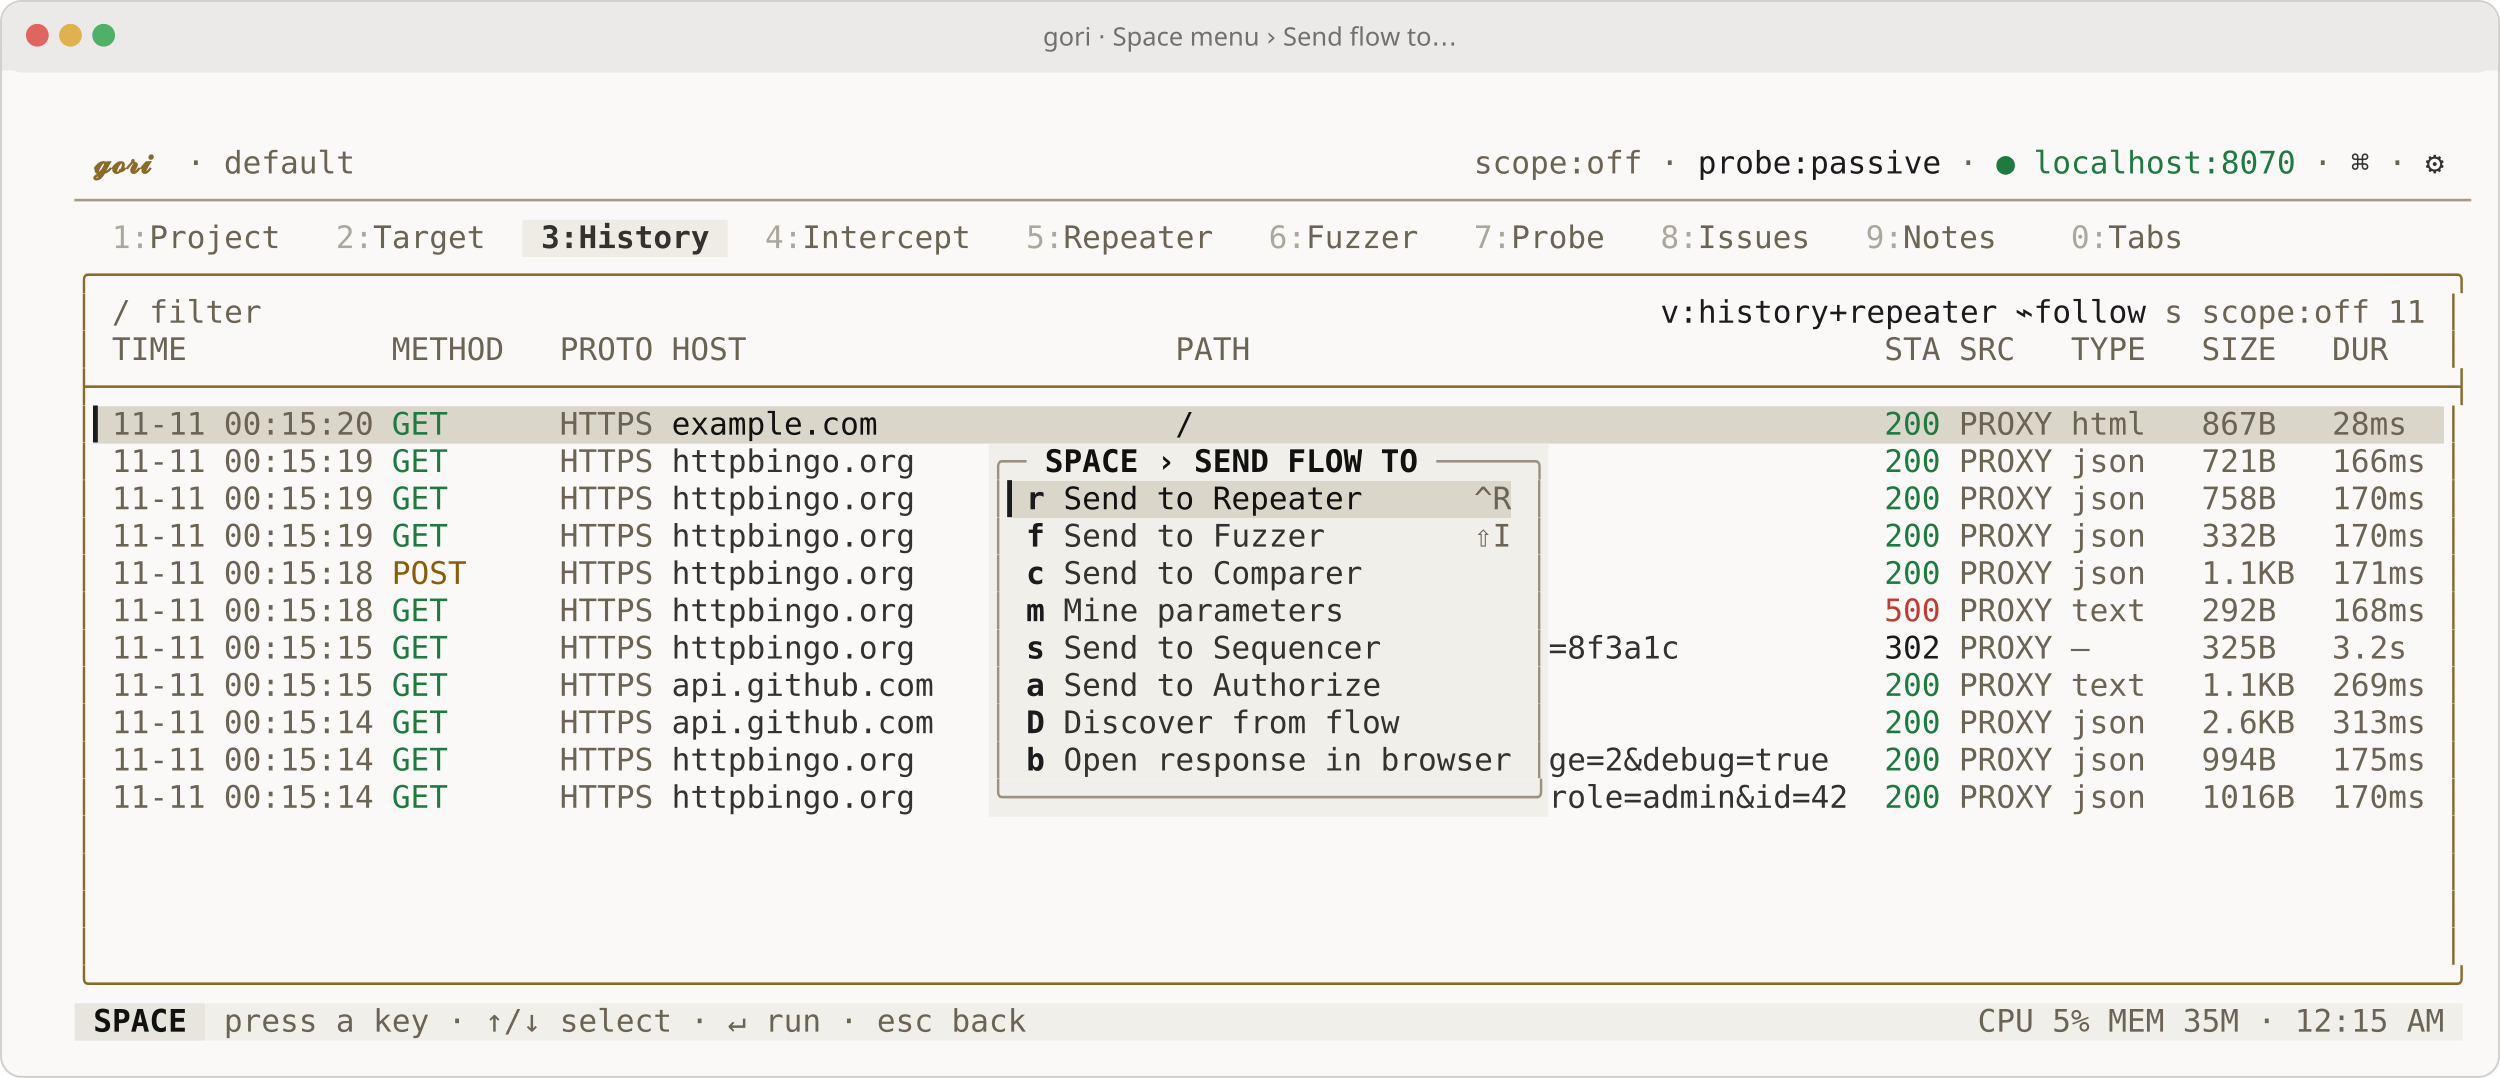
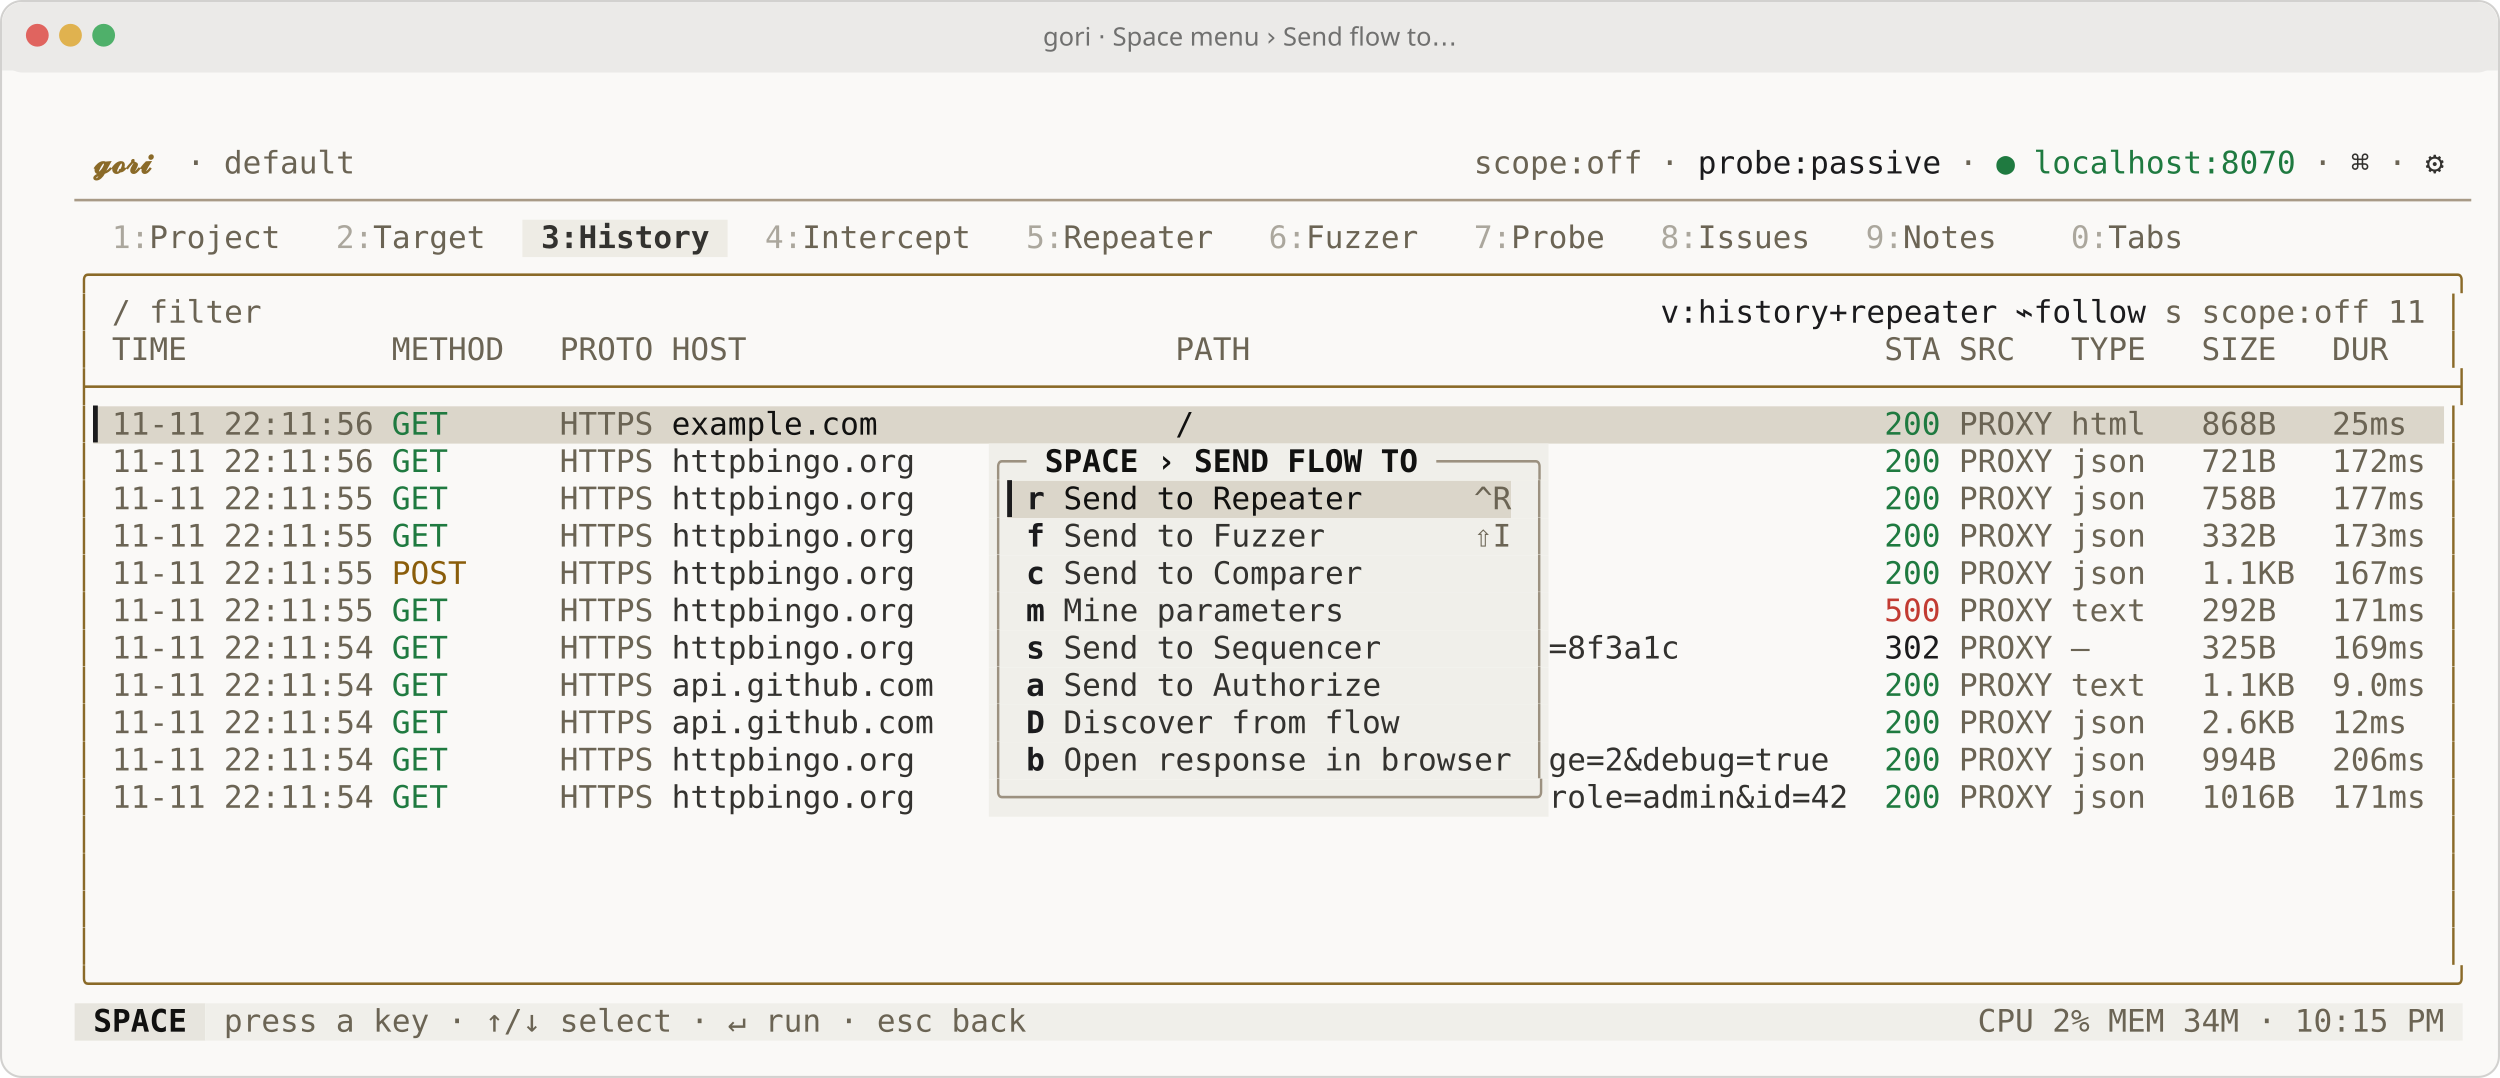
<svg xmlns="http://www.w3.org/2000/svg" width="1206" height="520" viewBox="0 0 1206.0 520.0" font-family="ui-monospace,'SF Mono','JetBrains Mono',Menlo,Consolas,monospace" font-size="15.0px" role="img" aria-label="gori · Space menu › Send flow to…">
  <rect x="0.5" y="0.5" width="1205.0" height="519.0" rx="10" ry="10" fill="#faf9f7" stroke="#d2d1cf" stroke-width="1" />
  <rect x="1" y="1" width="1204.0" height="34.0" rx="10" ry="10" fill="#ebeae8" />
  <rect x="1" y="24.0" width="1204.0" height="10" fill="#ebeae8" />
  <circle cx="18.0" cy="17.0" r="5.5" fill="#e0645f" />
  <circle cx="34.0" cy="17.0" r="5.5" fill="#e0b24f" />
  <circle cx="50.0" cy="17.0" r="5.5" fill="#4fb06a" />
  <text x="603.0" y="22.0" text-anchor="middle" fill="#70706f" font-family="'Apple Symbols','Segoe UI Symbol','Cambria Math','STIX Two Math','Noto Sans Math','DejaVu Sans',ui-monospace,'SF Mono','JetBrains Mono',Menlo,Consolas,monospace" font-size="12.3px">gori · Space menu › Send flow to…</text>
  <rect x="252.00" y="106.00" width="99.00" height="18.00" fill="#eeece5" />
  <rect x="45.00" y="196.00" width="1134.00" height="18.00" fill="#dbd6ca" />
  <rect x="477.00" y="214.00" width="270.00" height="18.00" fill="#f0efea" />
  <rect x="477.00" y="232.00" width="9.00" height="18.00" fill="#f0efea" />
  <rect x="486.00" y="232.00" width="243.00" height="18.00" fill="#dbd6ca" />
  <rect x="729.00" y="232.00" width="18.00" height="18.00" fill="#f0efea" />
  <rect x="477.00" y="250.00" width="270.00" height="18.00" fill="#f0efea" />
  <rect x="477.00" y="268.00" width="270.00" height="18.00" fill="#f0efea" />
  <rect x="477.00" y="286.00" width="270.00" height="18.00" fill="#f0efea" />
  <rect x="477.00" y="304.00" width="270.00" height="18.00" fill="#f0efea" />
  <rect x="477.00" y="322.00" width="270.00" height="18.00" fill="#f0efea" />
  <rect x="477.00" y="340.00" width="270.00" height="18.00" fill="#f0efea" />
  <rect x="477.00" y="358.00" width="270.00" height="18.00" fill="#f0efea" />
  <rect x="477.00" y="376.00" width="270.00" height="18.00" fill="#f0efea" />
  <rect x="36.00" y="484.00" width="63.00" height="18.00" fill="#e7e5de" />
  <rect x="99.00" y="484.00" width="1089.00" height="18.00" fill="#f0efea" />
  <text x="45.00" y="83.68" textLength="36.00" lengthAdjust="spacingAndGlyphs" fill="#8a6a28" font-weight="700" xml:space="preserve">𝓰𝓸𝓻𝓲</text>
  <text x="90.00" y="83.68" textLength="9.00" lengthAdjust="spacingAndGlyphs" fill="#6b6454" xml:space="preserve">·</text>
  <text x="108.00" y="83.68" textLength="63.00" lengthAdjust="spacingAndGlyphs" fill="#6b6454" xml:space="preserve">default</text>
  <text x="711.00" y="83.68" textLength="81.00" lengthAdjust="spacingAndGlyphs" fill="#6b6454" xml:space="preserve">scope:off</text>
  <text x="801.00" y="83.68" textLength="9.00" lengthAdjust="spacingAndGlyphs" fill="#6b6454" xml:space="preserve">·</text>
  <text x="819.00" y="83.68" textLength="117.00" lengthAdjust="spacingAndGlyphs" fill="#1b1b1d" xml:space="preserve">probe:passive</text>
  <text x="945.00" y="83.68" textLength="9.00" lengthAdjust="spacingAndGlyphs" fill="#6b6454" xml:space="preserve">·</text>
  <text x="963.00" y="83.68" textLength="9.00" lengthAdjust="spacingAndGlyphs" fill="#1f7a40" xml:space="preserve">●</text>
  <text x="981.00" y="83.68" textLength="126.00" lengthAdjust="spacingAndGlyphs" fill="#1f7a40" xml:space="preserve">localhost:8070</text>
  <text x="1116.00" y="83.68" textLength="9.00" lengthAdjust="spacingAndGlyphs" fill="#6b6454" xml:space="preserve">·</text>
  <text x="1134.00" y="83.68" textLength="9.00" lengthAdjust="spacingAndGlyphs" fill="#33322f" xml:space="preserve">⌘</text>
  <text x="1152.00" y="83.68" textLength="9.00" lengthAdjust="spacingAndGlyphs" fill="#6b6454" xml:space="preserve">·</text>
  <text x="1170.00" y="83.68" textLength="9.00" lengthAdjust="spacingAndGlyphs" fill="#33322f" xml:space="preserve">⚙</text>
  <text x="36.00" y="101.68" textLength="1152.00" lengthAdjust="spacingAndGlyphs" fill="#a89a86" xml:space="preserve">────────────────────────────────────────────────────────────────────────────────────────────────────────────────────────────────</text>
  <text x="54.00" y="119.68" textLength="18.00" lengthAdjust="spacingAndGlyphs" fill="#aba79d" xml:space="preserve">1:</text>
  <text x="72.00" y="119.68" textLength="63.00" lengthAdjust="spacingAndGlyphs" fill="#6b6454" xml:space="preserve">Project</text>
  <text x="162.00" y="119.68" textLength="18.00" lengthAdjust="spacingAndGlyphs" fill="#aba79d" xml:space="preserve">2:</text>
  <text x="180.00" y="119.68" textLength="54.00" lengthAdjust="spacingAndGlyphs" fill="#6b6454" xml:space="preserve">Target</text>
  <text x="261.00" y="119.68" textLength="81.00" lengthAdjust="spacingAndGlyphs" fill="#33322f" font-weight="700" xml:space="preserve">3:History</text>
  <text x="369.00" y="119.68" textLength="18.00" lengthAdjust="spacingAndGlyphs" fill="#aba79d" xml:space="preserve">4:</text>
  <text x="387.00" y="119.68" textLength="81.00" lengthAdjust="spacingAndGlyphs" fill="#6b6454" xml:space="preserve">Intercept</text>
  <text x="495.00" y="119.68" textLength="18.00" lengthAdjust="spacingAndGlyphs" fill="#aba79d" xml:space="preserve">5:</text>
  <text x="513.00" y="119.68" textLength="72.00" lengthAdjust="spacingAndGlyphs" fill="#6b6454" xml:space="preserve">Repeater</text>
  <text x="612.00" y="119.68" textLength="18.00" lengthAdjust="spacingAndGlyphs" fill="#aba79d" xml:space="preserve">6:</text>
  <text x="630.00" y="119.68" textLength="54.00" lengthAdjust="spacingAndGlyphs" fill="#6b6454" xml:space="preserve">Fuzzer</text>
  <text x="711.00" y="119.68" textLength="18.00" lengthAdjust="spacingAndGlyphs" fill="#aba79d" xml:space="preserve">7:</text>
  <text x="729.00" y="119.68" textLength="45.00" lengthAdjust="spacingAndGlyphs" fill="#6b6454" xml:space="preserve">Probe</text>
  <text x="801.00" y="119.68" textLength="18.00" lengthAdjust="spacingAndGlyphs" fill="#aba79d" xml:space="preserve">8:</text>
  <text x="819.00" y="119.68" textLength="54.00" lengthAdjust="spacingAndGlyphs" fill="#6b6454" xml:space="preserve">Issues</text>
  <text x="900.00" y="119.68" textLength="18.00" lengthAdjust="spacingAndGlyphs" fill="#aba79d" xml:space="preserve">9:</text>
  <text x="918.00" y="119.68" textLength="45.00" lengthAdjust="spacingAndGlyphs" fill="#6b6454" xml:space="preserve">Notes</text>
  <text x="999.00" y="119.68" textLength="18.00" lengthAdjust="spacingAndGlyphs" fill="#aba79d" xml:space="preserve">0:</text>
  <text x="1017.00" y="119.68" textLength="36.00" lengthAdjust="spacingAndGlyphs" fill="#6b6454" xml:space="preserve">Tabs</text>
  <text x="36.00" y="137.68" textLength="1152.00" lengthAdjust="spacingAndGlyphs" fill="#8a6a28" xml:space="preserve">╭──────────────────────────────────────────────────────────────────────────────────────────────────────────────────────────────╮</text>
  <text x="36.00" y="155.68" textLength="9.00" lengthAdjust="spacingAndGlyphs" fill="#8a6a28" xml:space="preserve">│</text>
  <text x="54.00" y="155.68" textLength="9.00" lengthAdjust="spacingAndGlyphs" fill="#6b6454" xml:space="preserve">/</text>
  <text x="72.00" y="155.68" textLength="54.00" lengthAdjust="spacingAndGlyphs" fill="#6b6454" xml:space="preserve">filter</text>
  <text x="801.00" y="155.68" textLength="162.00" lengthAdjust="spacingAndGlyphs" fill="#1b1b1d" xml:space="preserve">v:history+repeater</text>
  <text x="972.00" y="155.68" textLength="63.00" lengthAdjust="spacingAndGlyphs" fill="#1b1b1d" xml:space="preserve">⌁follow</text>
  <text x="1044.00" y="155.68" textLength="9.00" lengthAdjust="spacingAndGlyphs" fill="#6b6454" xml:space="preserve">s</text>
  <text x="1062.00" y="155.68" textLength="81.00" lengthAdjust="spacingAndGlyphs" fill="#6b6454" xml:space="preserve">scope:off</text>
  <text x="1152.00" y="155.68" textLength="18.00" lengthAdjust="spacingAndGlyphs" fill="#6b6454" xml:space="preserve">11</text>
  <text x="1179.00" y="155.68" textLength="9.00" lengthAdjust="spacingAndGlyphs" fill="#8a6a28" xml:space="preserve">│</text>
  <text x="36.00" y="173.68" textLength="9.00" lengthAdjust="spacingAndGlyphs" fill="#8a6a28" xml:space="preserve">│</text>
  <text x="54.00" y="173.68" textLength="36.00" lengthAdjust="spacingAndGlyphs" fill="#6b6454" xml:space="preserve">TIME</text>
  <text x="189.00" y="173.68" textLength="54.00" lengthAdjust="spacingAndGlyphs" fill="#6b6454" xml:space="preserve">METHOD</text>
  <text x="270.00" y="173.68" textLength="45.00" lengthAdjust="spacingAndGlyphs" fill="#6b6454" xml:space="preserve">PROTO</text>
  <text x="324.00" y="173.68" textLength="36.00" lengthAdjust="spacingAndGlyphs" fill="#6b6454" xml:space="preserve">HOST</text>
  <text x="567.00" y="173.68" textLength="36.00" lengthAdjust="spacingAndGlyphs" fill="#6b6454" xml:space="preserve">PATH</text>
  <text x="909.00" y="173.68" textLength="27.00" lengthAdjust="spacingAndGlyphs" fill="#6b6454" xml:space="preserve">STA</text>
  <text x="945.00" y="173.68" textLength="27.00" lengthAdjust="spacingAndGlyphs" fill="#6b6454" xml:space="preserve">SRC</text>
  <text x="999.00" y="173.68" textLength="36.00" lengthAdjust="spacingAndGlyphs" fill="#6b6454" xml:space="preserve">TYPE</text>
  <text x="1062.00" y="173.68" textLength="36.00" lengthAdjust="spacingAndGlyphs" fill="#6b6454" xml:space="preserve">SIZE</text>
  <text x="1125.00" y="173.68" textLength="27.00" lengthAdjust="spacingAndGlyphs" fill="#6b6454" xml:space="preserve">DUR</text>
  <text x="1179.00" y="173.68" textLength="9.00" lengthAdjust="spacingAndGlyphs" fill="#8a6a28" xml:space="preserve">│</text>
  <text x="36.00" y="191.68" textLength="1152.00" lengthAdjust="spacingAndGlyphs" fill="#8a6a28" xml:space="preserve">├──────────────────────────────────────────────────────────────────────────────────────────────────────────────────────────────┤</text>
  <text x="36.00" y="209.68" textLength="9.00" lengthAdjust="spacingAndGlyphs" fill="#8a6a28" xml:space="preserve">│</text>
  <text x="45.00" y="209.68" textLength="9.00" lengthAdjust="spacingAndGlyphs" fill="#1b1b1d" xml:space="preserve">▎</text>
  <text x="54.00" y="209.68" textLength="45.00" lengthAdjust="spacingAndGlyphs" fill="#6b6454" xml:space="preserve">11-11</text>
-   <text x="108.00" y="209.68" textLength="72.00" lengthAdjust="spacingAndGlyphs" fill="#6b6454" xml:space="preserve">00:15:20</text>
+   <text x="108.00" y="209.68" textLength="72.00" lengthAdjust="spacingAndGlyphs" fill="#6b6454" xml:space="preserve">22:11:56</text>
  <text x="189.00" y="209.68" textLength="27.00" lengthAdjust="spacingAndGlyphs" fill="#1f7a40" xml:space="preserve">GET</text>
  <text x="270.00" y="209.68" textLength="45.00" lengthAdjust="spacingAndGlyphs" fill="#6b6454" xml:space="preserve">HTTPS</text>
  <text x="324.00" y="209.68" textLength="99.00" lengthAdjust="spacingAndGlyphs" fill="#111110" xml:space="preserve">example.com</text>
  <text x="567.00" y="209.68" textLength="9.00" lengthAdjust="spacingAndGlyphs" fill="#111110" xml:space="preserve">/</text>
  <text x="909.00" y="209.68" textLength="27.00" lengthAdjust="spacingAndGlyphs" fill="#1f7a40" xml:space="preserve">200</text>
  <text x="945.00" y="209.68" textLength="45.00" lengthAdjust="spacingAndGlyphs" fill="#6b6454" xml:space="preserve">PROXY</text>
  <text x="999.00" y="209.68" textLength="36.00" lengthAdjust="spacingAndGlyphs" fill="#6b6454" xml:space="preserve">html</text>
-   <text x="1062.00" y="209.68" textLength="36.00" lengthAdjust="spacingAndGlyphs" fill="#6b6454" xml:space="preserve">867B</text>
-   <text x="1125.00" y="209.68" textLength="36.00" lengthAdjust="spacingAndGlyphs" fill="#6b6454" xml:space="preserve">28ms</text>
+   <text x="1062.00" y="209.68" textLength="36.00" lengthAdjust="spacingAndGlyphs" fill="#6b6454" xml:space="preserve">868B</text>
+   <text x="1125.00" y="209.68" textLength="36.00" lengthAdjust="spacingAndGlyphs" fill="#6b6454" xml:space="preserve">25ms</text>
  <text x="1179.00" y="209.68" textLength="9.00" lengthAdjust="spacingAndGlyphs" fill="#8a6a28" xml:space="preserve">│</text>
  <text x="36.00" y="227.68" textLength="9.00" lengthAdjust="spacingAndGlyphs" fill="#8a6a28" xml:space="preserve">│</text>
  <text x="54.00" y="227.68" textLength="45.00" lengthAdjust="spacingAndGlyphs" fill="#6b6454" xml:space="preserve">11-11</text>
-   <text x="108.00" y="227.68" textLength="72.00" lengthAdjust="spacingAndGlyphs" fill="#6b6454" xml:space="preserve">00:15:19</text>
+   <text x="108.00" y="227.68" textLength="72.00" lengthAdjust="spacingAndGlyphs" fill="#6b6454" xml:space="preserve">22:11:56</text>
  <text x="189.00" y="227.68" textLength="27.00" lengthAdjust="spacingAndGlyphs" fill="#1f7a40" xml:space="preserve">GET</text>
  <text x="270.00" y="227.68" textLength="45.00" lengthAdjust="spacingAndGlyphs" fill="#6b6454" xml:space="preserve">HTTPS</text>
  <text x="324.00" y="227.68" textLength="117.00" lengthAdjust="spacingAndGlyphs" fill="#33322f" xml:space="preserve">httpbingo.org</text>
  <text x="477.00" y="227.68" textLength="18.00" lengthAdjust="spacingAndGlyphs" fill="#9c9180" xml:space="preserve">╭─</text>
  <text x="504.00" y="227.68" textLength="45.00" lengthAdjust="spacingAndGlyphs" fill="#111110" font-weight="700" xml:space="preserve">SPACE</text>
  <text x="558.00" y="227.68" textLength="9.00" lengthAdjust="spacingAndGlyphs" fill="#111110" font-weight="700" xml:space="preserve">›</text>
  <text x="576.00" y="227.68" textLength="36.00" lengthAdjust="spacingAndGlyphs" fill="#111110" font-weight="700" xml:space="preserve">SEND</text>
  <text x="621.00" y="227.68" textLength="36.00" lengthAdjust="spacingAndGlyphs" fill="#111110" font-weight="700" xml:space="preserve">FLOW</text>
  <text x="666.00" y="227.68" textLength="18.00" lengthAdjust="spacingAndGlyphs" fill="#111110" font-weight="700" xml:space="preserve">TO</text>
  <text x="693.00" y="227.68" textLength="54.00" lengthAdjust="spacingAndGlyphs" fill="#9c9180" xml:space="preserve">─────╮</text>
  <text x="909.00" y="227.68" textLength="27.00" lengthAdjust="spacingAndGlyphs" fill="#1f7a40" xml:space="preserve">200</text>
  <text x="945.00" y="227.68" textLength="45.00" lengthAdjust="spacingAndGlyphs" fill="#6b6454" xml:space="preserve">PROXY</text>
  <text x="999.00" y="227.68" textLength="36.00" lengthAdjust="spacingAndGlyphs" fill="#6b6454" xml:space="preserve">json</text>
  <text x="1062.00" y="227.68" textLength="36.00" lengthAdjust="spacingAndGlyphs" fill="#6b6454" xml:space="preserve">721B</text>
-   <text x="1125.00" y="227.68" textLength="45.00" lengthAdjust="spacingAndGlyphs" fill="#6b6454" xml:space="preserve">166ms</text>
+   <text x="1125.00" y="227.68" textLength="45.00" lengthAdjust="spacingAndGlyphs" fill="#6b6454" xml:space="preserve">172ms</text>
  <text x="1179.00" y="227.68" textLength="9.00" lengthAdjust="spacingAndGlyphs" fill="#8a6a28" xml:space="preserve">│</text>
  <text x="36.00" y="245.68" textLength="9.00" lengthAdjust="spacingAndGlyphs" fill="#8a6a28" xml:space="preserve">│</text>
  <text x="54.00" y="245.68" textLength="45.00" lengthAdjust="spacingAndGlyphs" fill="#6b6454" xml:space="preserve">11-11</text>
-   <text x="108.00" y="245.68" textLength="72.00" lengthAdjust="spacingAndGlyphs" fill="#6b6454" xml:space="preserve">00:15:19</text>
+   <text x="108.00" y="245.68" textLength="72.00" lengthAdjust="spacingAndGlyphs" fill="#6b6454" xml:space="preserve">22:11:55</text>
  <text x="189.00" y="245.68" textLength="27.00" lengthAdjust="spacingAndGlyphs" fill="#1f7a40" xml:space="preserve">GET</text>
  <text x="270.00" y="245.68" textLength="45.00" lengthAdjust="spacingAndGlyphs" fill="#6b6454" xml:space="preserve">HTTPS</text>
  <text x="324.00" y="245.68" textLength="117.00" lengthAdjust="spacingAndGlyphs" fill="#33322f" xml:space="preserve">httpbingo.org</text>
  <text x="477.00" y="245.68" textLength="9.00" lengthAdjust="spacingAndGlyphs" fill="#9c9180" xml:space="preserve">│</text>
  <text x="486.00" y="245.68" textLength="9.00" lengthAdjust="spacingAndGlyphs" fill="#1b1b1d" xml:space="preserve">▎</text>
  <text x="495.00" y="245.68" textLength="9.00" lengthAdjust="spacingAndGlyphs" fill="#1b1b1d" font-weight="700" xml:space="preserve">r</text>
  <text x="513.00" y="245.68" textLength="36.00" lengthAdjust="spacingAndGlyphs" fill="#111110" xml:space="preserve">Send</text>
  <text x="558.00" y="245.68" textLength="18.00" lengthAdjust="spacingAndGlyphs" fill="#111110" xml:space="preserve">to</text>
  <text x="585.00" y="245.68" textLength="72.00" lengthAdjust="spacingAndGlyphs" fill="#111110" xml:space="preserve">Repeater</text>
  <text x="711.00" y="245.68" textLength="18.00" lengthAdjust="spacingAndGlyphs" fill="#6b6454" xml:space="preserve">^R</text>
  <text x="738.00" y="245.68" textLength="9.00" lengthAdjust="spacingAndGlyphs" fill="#9c9180" xml:space="preserve">│</text>
  <text x="909.00" y="245.68" textLength="27.00" lengthAdjust="spacingAndGlyphs" fill="#1f7a40" xml:space="preserve">200</text>
  <text x="945.00" y="245.68" textLength="45.00" lengthAdjust="spacingAndGlyphs" fill="#6b6454" xml:space="preserve">PROXY</text>
  <text x="999.00" y="245.68" textLength="36.00" lengthAdjust="spacingAndGlyphs" fill="#6b6454" xml:space="preserve">json</text>
  <text x="1062.00" y="245.68" textLength="36.00" lengthAdjust="spacingAndGlyphs" fill="#6b6454" xml:space="preserve">758B</text>
-   <text x="1125.00" y="245.68" textLength="45.00" lengthAdjust="spacingAndGlyphs" fill="#6b6454" xml:space="preserve">170ms</text>
+   <text x="1125.00" y="245.68" textLength="45.00" lengthAdjust="spacingAndGlyphs" fill="#6b6454" xml:space="preserve">177ms</text>
  <text x="1179.00" y="245.68" textLength="9.00" lengthAdjust="spacingAndGlyphs" fill="#8a6a28" xml:space="preserve">│</text>
  <text x="36.00" y="263.68" textLength="9.00" lengthAdjust="spacingAndGlyphs" fill="#8a6a28" xml:space="preserve">│</text>
  <text x="54.00" y="263.68" textLength="45.00" lengthAdjust="spacingAndGlyphs" fill="#6b6454" xml:space="preserve">11-11</text>
-   <text x="108.00" y="263.68" textLength="72.00" lengthAdjust="spacingAndGlyphs" fill="#6b6454" xml:space="preserve">00:15:19</text>
+   <text x="108.00" y="263.68" textLength="72.00" lengthAdjust="spacingAndGlyphs" fill="#6b6454" xml:space="preserve">22:11:55</text>
  <text x="189.00" y="263.68" textLength="27.00" lengthAdjust="spacingAndGlyphs" fill="#1f7a40" xml:space="preserve">GET</text>
  <text x="270.00" y="263.68" textLength="45.00" lengthAdjust="spacingAndGlyphs" fill="#6b6454" xml:space="preserve">HTTPS</text>
  <text x="324.00" y="263.68" textLength="117.00" lengthAdjust="spacingAndGlyphs" fill="#33322f" xml:space="preserve">httpbingo.org</text>
  <text x="477.00" y="263.68" textLength="9.00" lengthAdjust="spacingAndGlyphs" fill="#9c9180" xml:space="preserve">│</text>
  <text x="495.00" y="263.68" textLength="9.00" lengthAdjust="spacingAndGlyphs" fill="#1b1b1d" font-weight="700" xml:space="preserve">f</text>
  <text x="513.00" y="263.68" textLength="36.00" lengthAdjust="spacingAndGlyphs" fill="#33322f" xml:space="preserve">Send</text>
  <text x="558.00" y="263.68" textLength="18.00" lengthAdjust="spacingAndGlyphs" fill="#33322f" xml:space="preserve">to</text>
  <text x="585.00" y="263.68" textLength="54.00" lengthAdjust="spacingAndGlyphs" fill="#33322f" xml:space="preserve">Fuzzer</text>
  <text x="711.00" y="263.68" textLength="18.00" lengthAdjust="spacingAndGlyphs" fill="#6b6454" xml:space="preserve">⇧I</text>
  <text x="738.00" y="263.68" textLength="9.00" lengthAdjust="spacingAndGlyphs" fill="#9c9180" xml:space="preserve">│</text>
  <text x="909.00" y="263.68" textLength="27.00" lengthAdjust="spacingAndGlyphs" fill="#1f7a40" xml:space="preserve">200</text>
  <text x="945.00" y="263.68" textLength="45.00" lengthAdjust="spacingAndGlyphs" fill="#6b6454" xml:space="preserve">PROXY</text>
  <text x="999.00" y="263.68" textLength="36.00" lengthAdjust="spacingAndGlyphs" fill="#6b6454" xml:space="preserve">json</text>
  <text x="1062.00" y="263.68" textLength="36.00" lengthAdjust="spacingAndGlyphs" fill="#6b6454" xml:space="preserve">332B</text>
-   <text x="1125.00" y="263.68" textLength="45.00" lengthAdjust="spacingAndGlyphs" fill="#6b6454" xml:space="preserve">170ms</text>
+   <text x="1125.00" y="263.68" textLength="45.00" lengthAdjust="spacingAndGlyphs" fill="#6b6454" xml:space="preserve">173ms</text>
  <text x="1179.00" y="263.68" textLength="9.00" lengthAdjust="spacingAndGlyphs" fill="#8a6a28" xml:space="preserve">│</text>
  <text x="36.00" y="281.68" textLength="9.00" lengthAdjust="spacingAndGlyphs" fill="#8a6a28" xml:space="preserve">│</text>
  <text x="54.00" y="281.68" textLength="45.00" lengthAdjust="spacingAndGlyphs" fill="#6b6454" xml:space="preserve">11-11</text>
-   <text x="108.00" y="281.68" textLength="72.00" lengthAdjust="spacingAndGlyphs" fill="#6b6454" xml:space="preserve">00:15:18</text>
+   <text x="108.00" y="281.68" textLength="72.00" lengthAdjust="spacingAndGlyphs" fill="#6b6454" xml:space="preserve">22:11:55</text>
  <text x="189.00" y="281.68" textLength="36.00" lengthAdjust="spacingAndGlyphs" fill="#8a5d0a" xml:space="preserve">POST</text>
  <text x="270.00" y="281.68" textLength="45.00" lengthAdjust="spacingAndGlyphs" fill="#6b6454" xml:space="preserve">HTTPS</text>
  <text x="324.00" y="281.68" textLength="117.00" lengthAdjust="spacingAndGlyphs" fill="#33322f" xml:space="preserve">httpbingo.org</text>
  <text x="477.00" y="281.68" textLength="9.00" lengthAdjust="spacingAndGlyphs" fill="#9c9180" xml:space="preserve">│</text>
  <text x="495.00" y="281.68" textLength="9.00" lengthAdjust="spacingAndGlyphs" fill="#1b1b1d" font-weight="700" xml:space="preserve">c</text>
  <text x="513.00" y="281.68" textLength="36.00" lengthAdjust="spacingAndGlyphs" fill="#33322f" xml:space="preserve">Send</text>
  <text x="558.00" y="281.68" textLength="18.00" lengthAdjust="spacingAndGlyphs" fill="#33322f" xml:space="preserve">to</text>
  <text x="585.00" y="281.68" textLength="72.00" lengthAdjust="spacingAndGlyphs" fill="#33322f" xml:space="preserve">Comparer</text>
  <text x="738.00" y="281.68" textLength="9.00" lengthAdjust="spacingAndGlyphs" fill="#9c9180" xml:space="preserve">│</text>
  <text x="909.00" y="281.68" textLength="27.00" lengthAdjust="spacingAndGlyphs" fill="#1f7a40" xml:space="preserve">200</text>
  <text x="945.00" y="281.68" textLength="45.00" lengthAdjust="spacingAndGlyphs" fill="#6b6454" xml:space="preserve">PROXY</text>
  <text x="999.00" y="281.68" textLength="36.00" lengthAdjust="spacingAndGlyphs" fill="#6b6454" xml:space="preserve">json</text>
  <text x="1062.00" y="281.68" textLength="45.00" lengthAdjust="spacingAndGlyphs" fill="#6b6454" xml:space="preserve">1.1KB</text>
-   <text x="1125.00" y="281.68" textLength="45.00" lengthAdjust="spacingAndGlyphs" fill="#6b6454" xml:space="preserve">171ms</text>
+   <text x="1125.00" y="281.68" textLength="45.00" lengthAdjust="spacingAndGlyphs" fill="#6b6454" xml:space="preserve">167ms</text>
  <text x="1179.00" y="281.68" textLength="9.00" lengthAdjust="spacingAndGlyphs" fill="#8a6a28" xml:space="preserve">│</text>
  <text x="36.00" y="299.68" textLength="9.00" lengthAdjust="spacingAndGlyphs" fill="#8a6a28" xml:space="preserve">│</text>
  <text x="54.00" y="299.68" textLength="45.00" lengthAdjust="spacingAndGlyphs" fill="#6b6454" xml:space="preserve">11-11</text>
-   <text x="108.00" y="299.68" textLength="72.00" lengthAdjust="spacingAndGlyphs" fill="#6b6454" xml:space="preserve">00:15:18</text>
+   <text x="108.00" y="299.68" textLength="72.00" lengthAdjust="spacingAndGlyphs" fill="#6b6454" xml:space="preserve">22:11:55</text>
  <text x="189.00" y="299.68" textLength="27.00" lengthAdjust="spacingAndGlyphs" fill="#1f7a40" xml:space="preserve">GET</text>
  <text x="270.00" y="299.68" textLength="45.00" lengthAdjust="spacingAndGlyphs" fill="#6b6454" xml:space="preserve">HTTPS</text>
  <text x="324.00" y="299.68" textLength="117.00" lengthAdjust="spacingAndGlyphs" fill="#33322f" xml:space="preserve">httpbingo.org</text>
  <text x="477.00" y="299.68" textLength="9.00" lengthAdjust="spacingAndGlyphs" fill="#9c9180" xml:space="preserve">│</text>
  <text x="495.00" y="299.68" textLength="9.00" lengthAdjust="spacingAndGlyphs" fill="#1b1b1d" font-weight="700" xml:space="preserve">m</text>
  <text x="513.00" y="299.68" textLength="36.00" lengthAdjust="spacingAndGlyphs" fill="#33322f" xml:space="preserve">Mine</text>
  <text x="558.00" y="299.68" textLength="90.00" lengthAdjust="spacingAndGlyphs" fill="#33322f" xml:space="preserve">parameters</text>
  <text x="738.00" y="299.68" textLength="9.00" lengthAdjust="spacingAndGlyphs" fill="#9c9180" xml:space="preserve">│</text>
  <text x="909.00" y="299.68" textLength="27.00" lengthAdjust="spacingAndGlyphs" fill="#c23b32" xml:space="preserve">500</text>
  <text x="945.00" y="299.68" textLength="45.00" lengthAdjust="spacingAndGlyphs" fill="#6b6454" xml:space="preserve">PROXY</text>
  <text x="999.00" y="299.68" textLength="36.00" lengthAdjust="spacingAndGlyphs" fill="#6b6454" xml:space="preserve">text</text>
  <text x="1062.00" y="299.68" textLength="36.00" lengthAdjust="spacingAndGlyphs" fill="#6b6454" xml:space="preserve">292B</text>
-   <text x="1125.00" y="299.68" textLength="45.00" lengthAdjust="spacingAndGlyphs" fill="#6b6454" xml:space="preserve">168ms</text>
+   <text x="1125.00" y="299.68" textLength="45.00" lengthAdjust="spacingAndGlyphs" fill="#6b6454" xml:space="preserve">171ms</text>
  <text x="1179.00" y="299.68" textLength="9.00" lengthAdjust="spacingAndGlyphs" fill="#8a6a28" xml:space="preserve">│</text>
  <text x="36.00" y="317.68" textLength="9.00" lengthAdjust="spacingAndGlyphs" fill="#8a6a28" xml:space="preserve">│</text>
  <text x="54.00" y="317.68" textLength="45.00" lengthAdjust="spacingAndGlyphs" fill="#6b6454" xml:space="preserve">11-11</text>
-   <text x="108.00" y="317.68" textLength="72.00" lengthAdjust="spacingAndGlyphs" fill="#6b6454" xml:space="preserve">00:15:15</text>
+   <text x="108.00" y="317.68" textLength="72.00" lengthAdjust="spacingAndGlyphs" fill="#6b6454" xml:space="preserve">22:11:54</text>
  <text x="189.00" y="317.68" textLength="27.00" lengthAdjust="spacingAndGlyphs" fill="#1f7a40" xml:space="preserve">GET</text>
  <text x="270.00" y="317.68" textLength="45.00" lengthAdjust="spacingAndGlyphs" fill="#6b6454" xml:space="preserve">HTTPS</text>
  <text x="324.00" y="317.68" textLength="117.00" lengthAdjust="spacingAndGlyphs" fill="#33322f" xml:space="preserve">httpbingo.org</text>
  <text x="477.00" y="317.68" textLength="9.00" lengthAdjust="spacingAndGlyphs" fill="#9c9180" xml:space="preserve">│</text>
  <text x="495.00" y="317.68" textLength="9.00" lengthAdjust="spacingAndGlyphs" fill="#1b1b1d" font-weight="700" xml:space="preserve">s</text>
  <text x="513.00" y="317.68" textLength="36.00" lengthAdjust="spacingAndGlyphs" fill="#33322f" xml:space="preserve">Send</text>
  <text x="558.00" y="317.68" textLength="18.00" lengthAdjust="spacingAndGlyphs" fill="#33322f" xml:space="preserve">to</text>
  <text x="585.00" y="317.68" textLength="81.00" lengthAdjust="spacingAndGlyphs" fill="#33322f" xml:space="preserve">Sequencer</text>
  <text x="738.00" y="317.68" textLength="9.00" lengthAdjust="spacingAndGlyphs" fill="#9c9180" xml:space="preserve">│</text>
  <text x="747.00" y="317.68" textLength="63.00" lengthAdjust="spacingAndGlyphs" fill="#33322f" xml:space="preserve">=8f3a1c</text>
  <text x="909.00" y="317.68" textLength="27.00" lengthAdjust="spacingAndGlyphs" fill="#1b1b1d" xml:space="preserve">302</text>
  <text x="945.00" y="317.68" textLength="45.00" lengthAdjust="spacingAndGlyphs" fill="#6b6454" xml:space="preserve">PROXY</text>
  <text x="999.00" y="317.68" textLength="9.00" lengthAdjust="spacingAndGlyphs" fill="#6b6454" xml:space="preserve">—</text>
  <text x="1062.00" y="317.68" textLength="36.00" lengthAdjust="spacingAndGlyphs" fill="#6b6454" xml:space="preserve">325B</text>
-   <text x="1125.00" y="317.68" textLength="36.00" lengthAdjust="spacingAndGlyphs" fill="#6b6454" xml:space="preserve">3.2s</text>
+   <text x="1125.00" y="317.68" textLength="45.00" lengthAdjust="spacingAndGlyphs" fill="#6b6454" xml:space="preserve">169ms</text>
  <text x="1179.00" y="317.68" textLength="9.00" lengthAdjust="spacingAndGlyphs" fill="#8a6a28" xml:space="preserve">│</text>
  <text x="36.00" y="335.68" textLength="9.00" lengthAdjust="spacingAndGlyphs" fill="#8a6a28" xml:space="preserve">│</text>
  <text x="54.00" y="335.68" textLength="45.00" lengthAdjust="spacingAndGlyphs" fill="#6b6454" xml:space="preserve">11-11</text>
-   <text x="108.00" y="335.68" textLength="72.00" lengthAdjust="spacingAndGlyphs" fill="#6b6454" xml:space="preserve">00:15:15</text>
+   <text x="108.00" y="335.68" textLength="72.00" lengthAdjust="spacingAndGlyphs" fill="#6b6454" xml:space="preserve">22:11:54</text>
  <text x="189.00" y="335.68" textLength="27.00" lengthAdjust="spacingAndGlyphs" fill="#1f7a40" xml:space="preserve">GET</text>
  <text x="270.00" y="335.68" textLength="45.00" lengthAdjust="spacingAndGlyphs" fill="#6b6454" xml:space="preserve">HTTPS</text>
  <text x="324.00" y="335.68" textLength="126.00" lengthAdjust="spacingAndGlyphs" fill="#33322f" xml:space="preserve">api.github.com</text>
  <text x="477.00" y="335.68" textLength="9.00" lengthAdjust="spacingAndGlyphs" fill="#9c9180" xml:space="preserve">│</text>
  <text x="495.00" y="335.68" textLength="9.00" lengthAdjust="spacingAndGlyphs" fill="#1b1b1d" font-weight="700" xml:space="preserve">a</text>
  <text x="513.00" y="335.68" textLength="36.00" lengthAdjust="spacingAndGlyphs" fill="#33322f" xml:space="preserve">Send</text>
  <text x="558.00" y="335.68" textLength="18.00" lengthAdjust="spacingAndGlyphs" fill="#33322f" xml:space="preserve">to</text>
  <text x="585.00" y="335.68" textLength="81.00" lengthAdjust="spacingAndGlyphs" fill="#33322f" xml:space="preserve">Authorize</text>
  <text x="738.00" y="335.68" textLength="9.00" lengthAdjust="spacingAndGlyphs" fill="#9c9180" xml:space="preserve">│</text>
  <text x="909.00" y="335.68" textLength="27.00" lengthAdjust="spacingAndGlyphs" fill="#1f7a40" xml:space="preserve">200</text>
  <text x="945.00" y="335.68" textLength="45.00" lengthAdjust="spacingAndGlyphs" fill="#6b6454" xml:space="preserve">PROXY</text>
  <text x="999.00" y="335.68" textLength="36.00" lengthAdjust="spacingAndGlyphs" fill="#6b6454" xml:space="preserve">text</text>
  <text x="1062.00" y="335.68" textLength="45.00" lengthAdjust="spacingAndGlyphs" fill="#6b6454" xml:space="preserve">1.1KB</text>
-   <text x="1125.00" y="335.68" textLength="45.00" lengthAdjust="spacingAndGlyphs" fill="#6b6454" xml:space="preserve">269ms</text>
+   <text x="1125.00" y="335.68" textLength="45.00" lengthAdjust="spacingAndGlyphs" fill="#6b6454" xml:space="preserve">9.0ms</text>
  <text x="1179.00" y="335.68" textLength="9.00" lengthAdjust="spacingAndGlyphs" fill="#8a6a28" xml:space="preserve">│</text>
  <text x="36.00" y="353.68" textLength="9.00" lengthAdjust="spacingAndGlyphs" fill="#8a6a28" xml:space="preserve">│</text>
  <text x="54.00" y="353.68" textLength="45.00" lengthAdjust="spacingAndGlyphs" fill="#6b6454" xml:space="preserve">11-11</text>
-   <text x="108.00" y="353.68" textLength="72.00" lengthAdjust="spacingAndGlyphs" fill="#6b6454" xml:space="preserve">00:15:14</text>
+   <text x="108.00" y="353.68" textLength="72.00" lengthAdjust="spacingAndGlyphs" fill="#6b6454" xml:space="preserve">22:11:54</text>
  <text x="189.00" y="353.68" textLength="27.00" lengthAdjust="spacingAndGlyphs" fill="#1f7a40" xml:space="preserve">GET</text>
  <text x="270.00" y="353.68" textLength="45.00" lengthAdjust="spacingAndGlyphs" fill="#6b6454" xml:space="preserve">HTTPS</text>
  <text x="324.00" y="353.68" textLength="126.00" lengthAdjust="spacingAndGlyphs" fill="#33322f" xml:space="preserve">api.github.com</text>
  <text x="477.00" y="353.68" textLength="9.00" lengthAdjust="spacingAndGlyphs" fill="#9c9180" xml:space="preserve">│</text>
  <text x="495.00" y="353.68" textLength="9.00" lengthAdjust="spacingAndGlyphs" fill="#1b1b1d" font-weight="700" xml:space="preserve">D</text>
  <text x="513.00" y="353.68" textLength="72.00" lengthAdjust="spacingAndGlyphs" fill="#33322f" xml:space="preserve">Discover</text>
  <text x="594.00" y="353.68" textLength="36.00" lengthAdjust="spacingAndGlyphs" fill="#33322f" xml:space="preserve">from</text>
  <text x="639.00" y="353.68" textLength="36.00" lengthAdjust="spacingAndGlyphs" fill="#33322f" xml:space="preserve">flow</text>
  <text x="738.00" y="353.68" textLength="9.00" lengthAdjust="spacingAndGlyphs" fill="#9c9180" xml:space="preserve">│</text>
  <text x="909.00" y="353.68" textLength="27.00" lengthAdjust="spacingAndGlyphs" fill="#1f7a40" xml:space="preserve">200</text>
  <text x="945.00" y="353.68" textLength="45.00" lengthAdjust="spacingAndGlyphs" fill="#6b6454" xml:space="preserve">PROXY</text>
  <text x="999.00" y="353.68" textLength="36.00" lengthAdjust="spacingAndGlyphs" fill="#6b6454" xml:space="preserve">json</text>
  <text x="1062.00" y="353.68" textLength="45.00" lengthAdjust="spacingAndGlyphs" fill="#6b6454" xml:space="preserve">2.6KB</text>
-   <text x="1125.00" y="353.68" textLength="45.00" lengthAdjust="spacingAndGlyphs" fill="#6b6454" xml:space="preserve">313ms</text>
+   <text x="1125.00" y="353.68" textLength="36.00" lengthAdjust="spacingAndGlyphs" fill="#6b6454" xml:space="preserve">12ms</text>
  <text x="1179.00" y="353.68" textLength="9.00" lengthAdjust="spacingAndGlyphs" fill="#8a6a28" xml:space="preserve">│</text>
  <text x="36.00" y="371.68" textLength="9.00" lengthAdjust="spacingAndGlyphs" fill="#8a6a28" xml:space="preserve">│</text>
  <text x="54.00" y="371.68" textLength="45.00" lengthAdjust="spacingAndGlyphs" fill="#6b6454" xml:space="preserve">11-11</text>
-   <text x="108.00" y="371.68" textLength="72.00" lengthAdjust="spacingAndGlyphs" fill="#6b6454" xml:space="preserve">00:15:14</text>
+   <text x="108.00" y="371.68" textLength="72.00" lengthAdjust="spacingAndGlyphs" fill="#6b6454" xml:space="preserve">22:11:54</text>
  <text x="189.00" y="371.68" textLength="27.00" lengthAdjust="spacingAndGlyphs" fill="#1f7a40" xml:space="preserve">GET</text>
  <text x="270.00" y="371.68" textLength="45.00" lengthAdjust="spacingAndGlyphs" fill="#6b6454" xml:space="preserve">HTTPS</text>
  <text x="324.00" y="371.68" textLength="117.00" lengthAdjust="spacingAndGlyphs" fill="#33322f" xml:space="preserve">httpbingo.org</text>
  <text x="477.00" y="371.68" textLength="9.00" lengthAdjust="spacingAndGlyphs" fill="#9c9180" xml:space="preserve">│</text>
  <text x="495.00" y="371.68" textLength="9.00" lengthAdjust="spacingAndGlyphs" fill="#1b1b1d" font-weight="700" xml:space="preserve">b</text>
  <text x="513.00" y="371.68" textLength="36.00" lengthAdjust="spacingAndGlyphs" fill="#33322f" xml:space="preserve">Open</text>
  <text x="558.00" y="371.68" textLength="72.00" lengthAdjust="spacingAndGlyphs" fill="#33322f" xml:space="preserve">response</text>
  <text x="639.00" y="371.68" textLength="18.00" lengthAdjust="spacingAndGlyphs" fill="#33322f" xml:space="preserve">in</text>
  <text x="666.00" y="371.68" textLength="63.00" lengthAdjust="spacingAndGlyphs" fill="#33322f" xml:space="preserve">browser</text>
  <text x="738.00" y="371.68" textLength="9.00" lengthAdjust="spacingAndGlyphs" fill="#9c9180" xml:space="preserve">│</text>
  <text x="747.00" y="371.68" textLength="135.00" lengthAdjust="spacingAndGlyphs" fill="#33322f" xml:space="preserve">ge=2&amp;debug=true</text>
  <text x="909.00" y="371.68" textLength="27.00" lengthAdjust="spacingAndGlyphs" fill="#1f7a40" xml:space="preserve">200</text>
  <text x="945.00" y="371.68" textLength="45.00" lengthAdjust="spacingAndGlyphs" fill="#6b6454" xml:space="preserve">PROXY</text>
  <text x="999.00" y="371.68" textLength="36.00" lengthAdjust="spacingAndGlyphs" fill="#6b6454" xml:space="preserve">json</text>
  <text x="1062.00" y="371.68" textLength="36.00" lengthAdjust="spacingAndGlyphs" fill="#6b6454" xml:space="preserve">994B</text>
-   <text x="1125.00" y="371.68" textLength="45.00" lengthAdjust="spacingAndGlyphs" fill="#6b6454" xml:space="preserve">175ms</text>
+   <text x="1125.00" y="371.68" textLength="45.00" lengthAdjust="spacingAndGlyphs" fill="#6b6454" xml:space="preserve">206ms</text>
  <text x="1179.00" y="371.68" textLength="9.00" lengthAdjust="spacingAndGlyphs" fill="#8a6a28" xml:space="preserve">│</text>
  <text x="36.00" y="389.68" textLength="9.00" lengthAdjust="spacingAndGlyphs" fill="#8a6a28" xml:space="preserve">│</text>
  <text x="54.00" y="389.68" textLength="45.00" lengthAdjust="spacingAndGlyphs" fill="#6b6454" xml:space="preserve">11-11</text>
-   <text x="108.00" y="389.68" textLength="72.00" lengthAdjust="spacingAndGlyphs" fill="#6b6454" xml:space="preserve">00:15:14</text>
+   <text x="108.00" y="389.68" textLength="72.00" lengthAdjust="spacingAndGlyphs" fill="#6b6454" xml:space="preserve">22:11:54</text>
  <text x="189.00" y="389.68" textLength="27.00" lengthAdjust="spacingAndGlyphs" fill="#1f7a40" xml:space="preserve">GET</text>
  <text x="270.00" y="389.68" textLength="45.00" lengthAdjust="spacingAndGlyphs" fill="#6b6454" xml:space="preserve">HTTPS</text>
  <text x="324.00" y="389.68" textLength="117.00" lengthAdjust="spacingAndGlyphs" fill="#33322f" xml:space="preserve">httpbingo.org</text>
  <text x="477.00" y="389.68" textLength="270.00" lengthAdjust="spacingAndGlyphs" fill="#9c9180" xml:space="preserve">╰────────────────────────────╯</text>
  <text x="747.00" y="389.68" textLength="144.00" lengthAdjust="spacingAndGlyphs" fill="#33322f" xml:space="preserve">role=admin&amp;id=42</text>
  <text x="909.00" y="389.68" textLength="27.00" lengthAdjust="spacingAndGlyphs" fill="#1f7a40" xml:space="preserve">200</text>
  <text x="945.00" y="389.68" textLength="45.00" lengthAdjust="spacingAndGlyphs" fill="#6b6454" xml:space="preserve">PROXY</text>
  <text x="999.00" y="389.68" textLength="36.00" lengthAdjust="spacingAndGlyphs" fill="#6b6454" xml:space="preserve">json</text>
  <text x="1062.00" y="389.68" textLength="45.00" lengthAdjust="spacingAndGlyphs" fill="#6b6454" xml:space="preserve">1016B</text>
-   <text x="1125.00" y="389.68" textLength="45.00" lengthAdjust="spacingAndGlyphs" fill="#6b6454" xml:space="preserve">170ms</text>
+   <text x="1125.00" y="389.68" textLength="45.00" lengthAdjust="spacingAndGlyphs" fill="#6b6454" xml:space="preserve">171ms</text>
  <text x="1179.00" y="389.68" textLength="9.00" lengthAdjust="spacingAndGlyphs" fill="#8a6a28" xml:space="preserve">│</text>
  <text x="36.00" y="407.68" textLength="9.00" lengthAdjust="spacingAndGlyphs" fill="#8a6a28" xml:space="preserve">│</text>
  <text x="1179.00" y="407.68" textLength="9.00" lengthAdjust="spacingAndGlyphs" fill="#8a6a28" xml:space="preserve">│</text>
  <text x="36.00" y="425.68" textLength="9.00" lengthAdjust="spacingAndGlyphs" fill="#8a6a28" xml:space="preserve">│</text>
  <text x="1179.00" y="425.68" textLength="9.00" lengthAdjust="spacingAndGlyphs" fill="#8a6a28" xml:space="preserve">│</text>
  <text x="36.00" y="443.68" textLength="9.00" lengthAdjust="spacingAndGlyphs" fill="#8a6a28" xml:space="preserve">│</text>
  <text x="1179.00" y="443.68" textLength="9.00" lengthAdjust="spacingAndGlyphs" fill="#8a6a28" xml:space="preserve">│</text>
  <text x="36.00" y="461.68" textLength="9.00" lengthAdjust="spacingAndGlyphs" fill="#8a6a28" xml:space="preserve">│</text>
  <text x="1179.00" y="461.68" textLength="9.00" lengthAdjust="spacingAndGlyphs" fill="#8a6a28" xml:space="preserve">│</text>
  <text x="36.00" y="479.68" textLength="1152.00" lengthAdjust="spacingAndGlyphs" fill="#8a6a28" xml:space="preserve">╰──────────────────────────────────────────────────────────────────────────────────────────────────────────────────────────────╯</text>
  <text x="45.00" y="497.68" textLength="45.00" lengthAdjust="spacingAndGlyphs" fill="#111110" font-weight="700" xml:space="preserve">SPACE</text>
  <text x="108.00" y="497.68" textLength="45.00" lengthAdjust="spacingAndGlyphs" fill="#6b6454" xml:space="preserve">press</text>
  <text x="162.00" y="497.68" textLength="9.00" lengthAdjust="spacingAndGlyphs" fill="#6b6454" xml:space="preserve">a</text>
  <text x="180.00" y="497.68" textLength="27.00" lengthAdjust="spacingAndGlyphs" fill="#6b6454" xml:space="preserve">key</text>
  <text x="216.00" y="497.68" textLength="9.00" lengthAdjust="spacingAndGlyphs" fill="#6b6454" xml:space="preserve">·</text>
  <text x="234.00" y="497.68" textLength="27.00" lengthAdjust="spacingAndGlyphs" fill="#6b6454" xml:space="preserve">↑/↓</text>
  <text x="270.00" y="497.68" textLength="54.00" lengthAdjust="spacingAndGlyphs" fill="#6b6454" xml:space="preserve">select</text>
  <text x="333.00" y="497.68" textLength="9.00" lengthAdjust="spacingAndGlyphs" fill="#6b6454" xml:space="preserve">·</text>
  <text x="351.00" y="497.68" textLength="9.00" lengthAdjust="spacingAndGlyphs" fill="#6b6454" xml:space="preserve">↵</text>
  <text x="369.00" y="497.68" textLength="27.00" lengthAdjust="spacingAndGlyphs" fill="#6b6454" xml:space="preserve">run</text>
  <text x="405.00" y="497.68" textLength="9.00" lengthAdjust="spacingAndGlyphs" fill="#6b6454" xml:space="preserve">·</text>
  <text x="423.00" y="497.68" textLength="27.00" lengthAdjust="spacingAndGlyphs" fill="#6b6454" xml:space="preserve">esc</text>
  <text x="459.00" y="497.68" textLength="36.00" lengthAdjust="spacingAndGlyphs" fill="#6b6454" xml:space="preserve">back</text>
  <text x="954.00" y="497.68" textLength="27.00" lengthAdjust="spacingAndGlyphs" fill="#6b6454" xml:space="preserve">CPU</text>
-   <text x="990.00" y="497.68" textLength="18.00" lengthAdjust="spacingAndGlyphs" fill="#6b6454" xml:space="preserve">5%</text>
+   <text x="990.00" y="497.68" textLength="18.00" lengthAdjust="spacingAndGlyphs" fill="#6b6454" xml:space="preserve">2%</text>
  <text x="1017.00" y="497.68" textLength="27.00" lengthAdjust="spacingAndGlyphs" fill="#6b6454" xml:space="preserve">MEM</text>
-   <text x="1053.00" y="497.68" textLength="27.00" lengthAdjust="spacingAndGlyphs" fill="#6b6454" xml:space="preserve">35M</text>
+   <text x="1053.00" y="497.68" textLength="27.00" lengthAdjust="spacingAndGlyphs" fill="#6b6454" xml:space="preserve">34M</text>
  <text x="1089.00" y="497.68" textLength="9.00" lengthAdjust="spacingAndGlyphs" fill="#6b6454" xml:space="preserve">·</text>
-   <text x="1107.00" y="497.68" textLength="45.00" lengthAdjust="spacingAndGlyphs" fill="#6b6454" xml:space="preserve">12:15</text>
-   <text x="1161.00" y="497.68" textLength="18.00" lengthAdjust="spacingAndGlyphs" fill="#6b6454" xml:space="preserve">AM</text>
+   <text x="1107.00" y="497.68" textLength="45.00" lengthAdjust="spacingAndGlyphs" fill="#6b6454" xml:space="preserve">10:15</text>
+   <text x="1161.00" y="497.68" textLength="18.00" lengthAdjust="spacingAndGlyphs" fill="#6b6454" xml:space="preserve">PM</text>
</svg>
